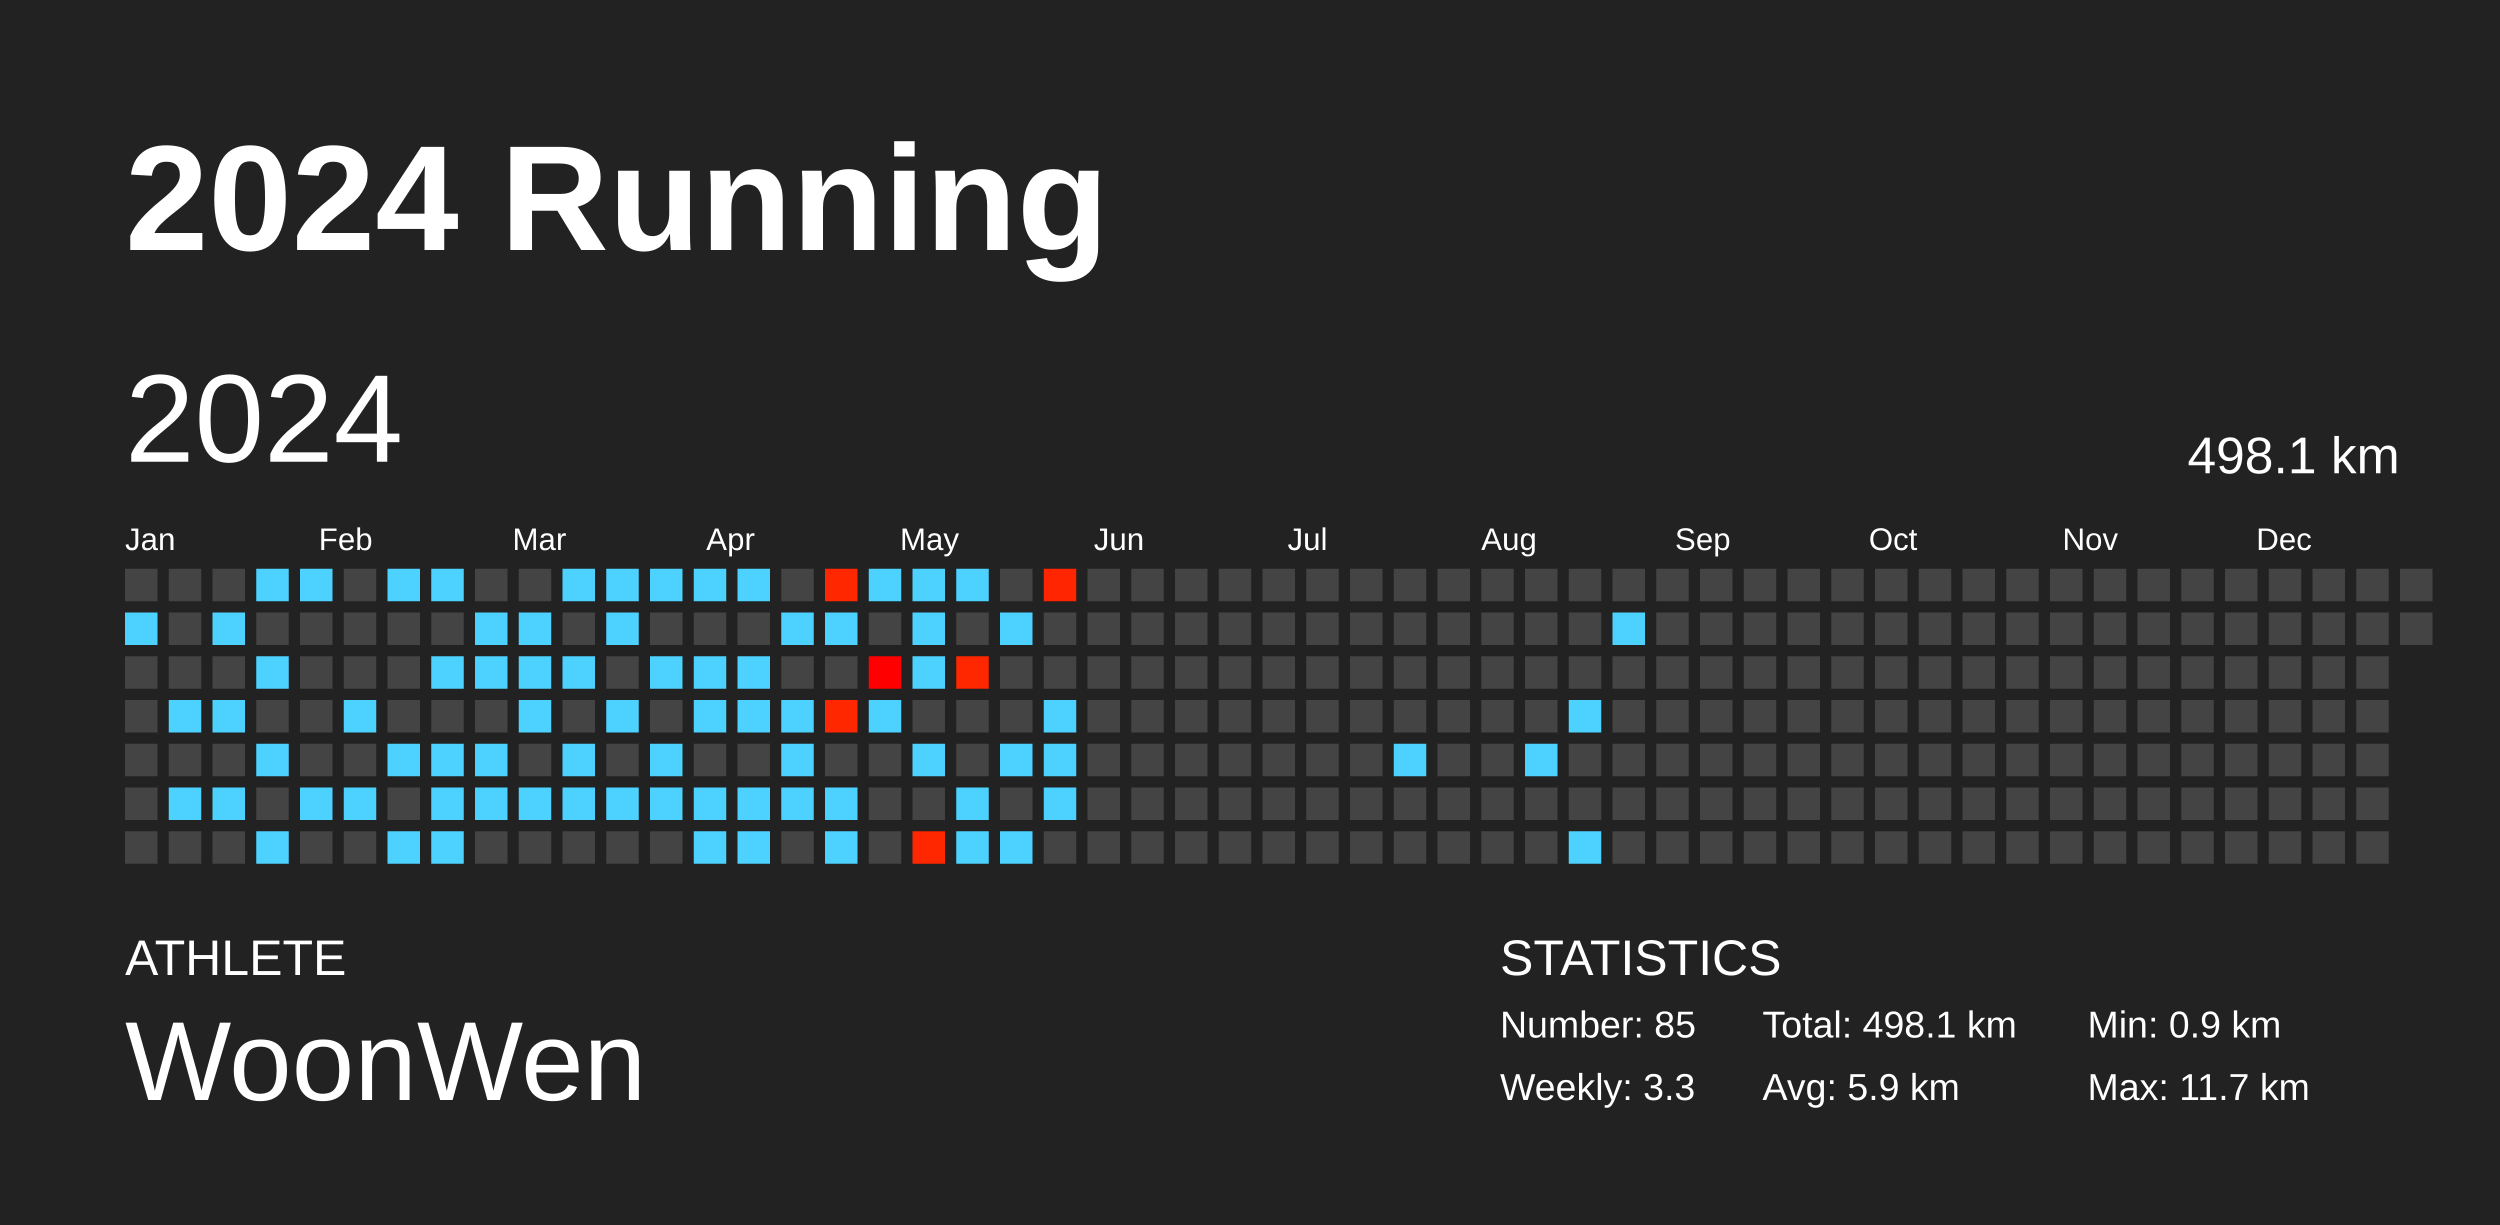
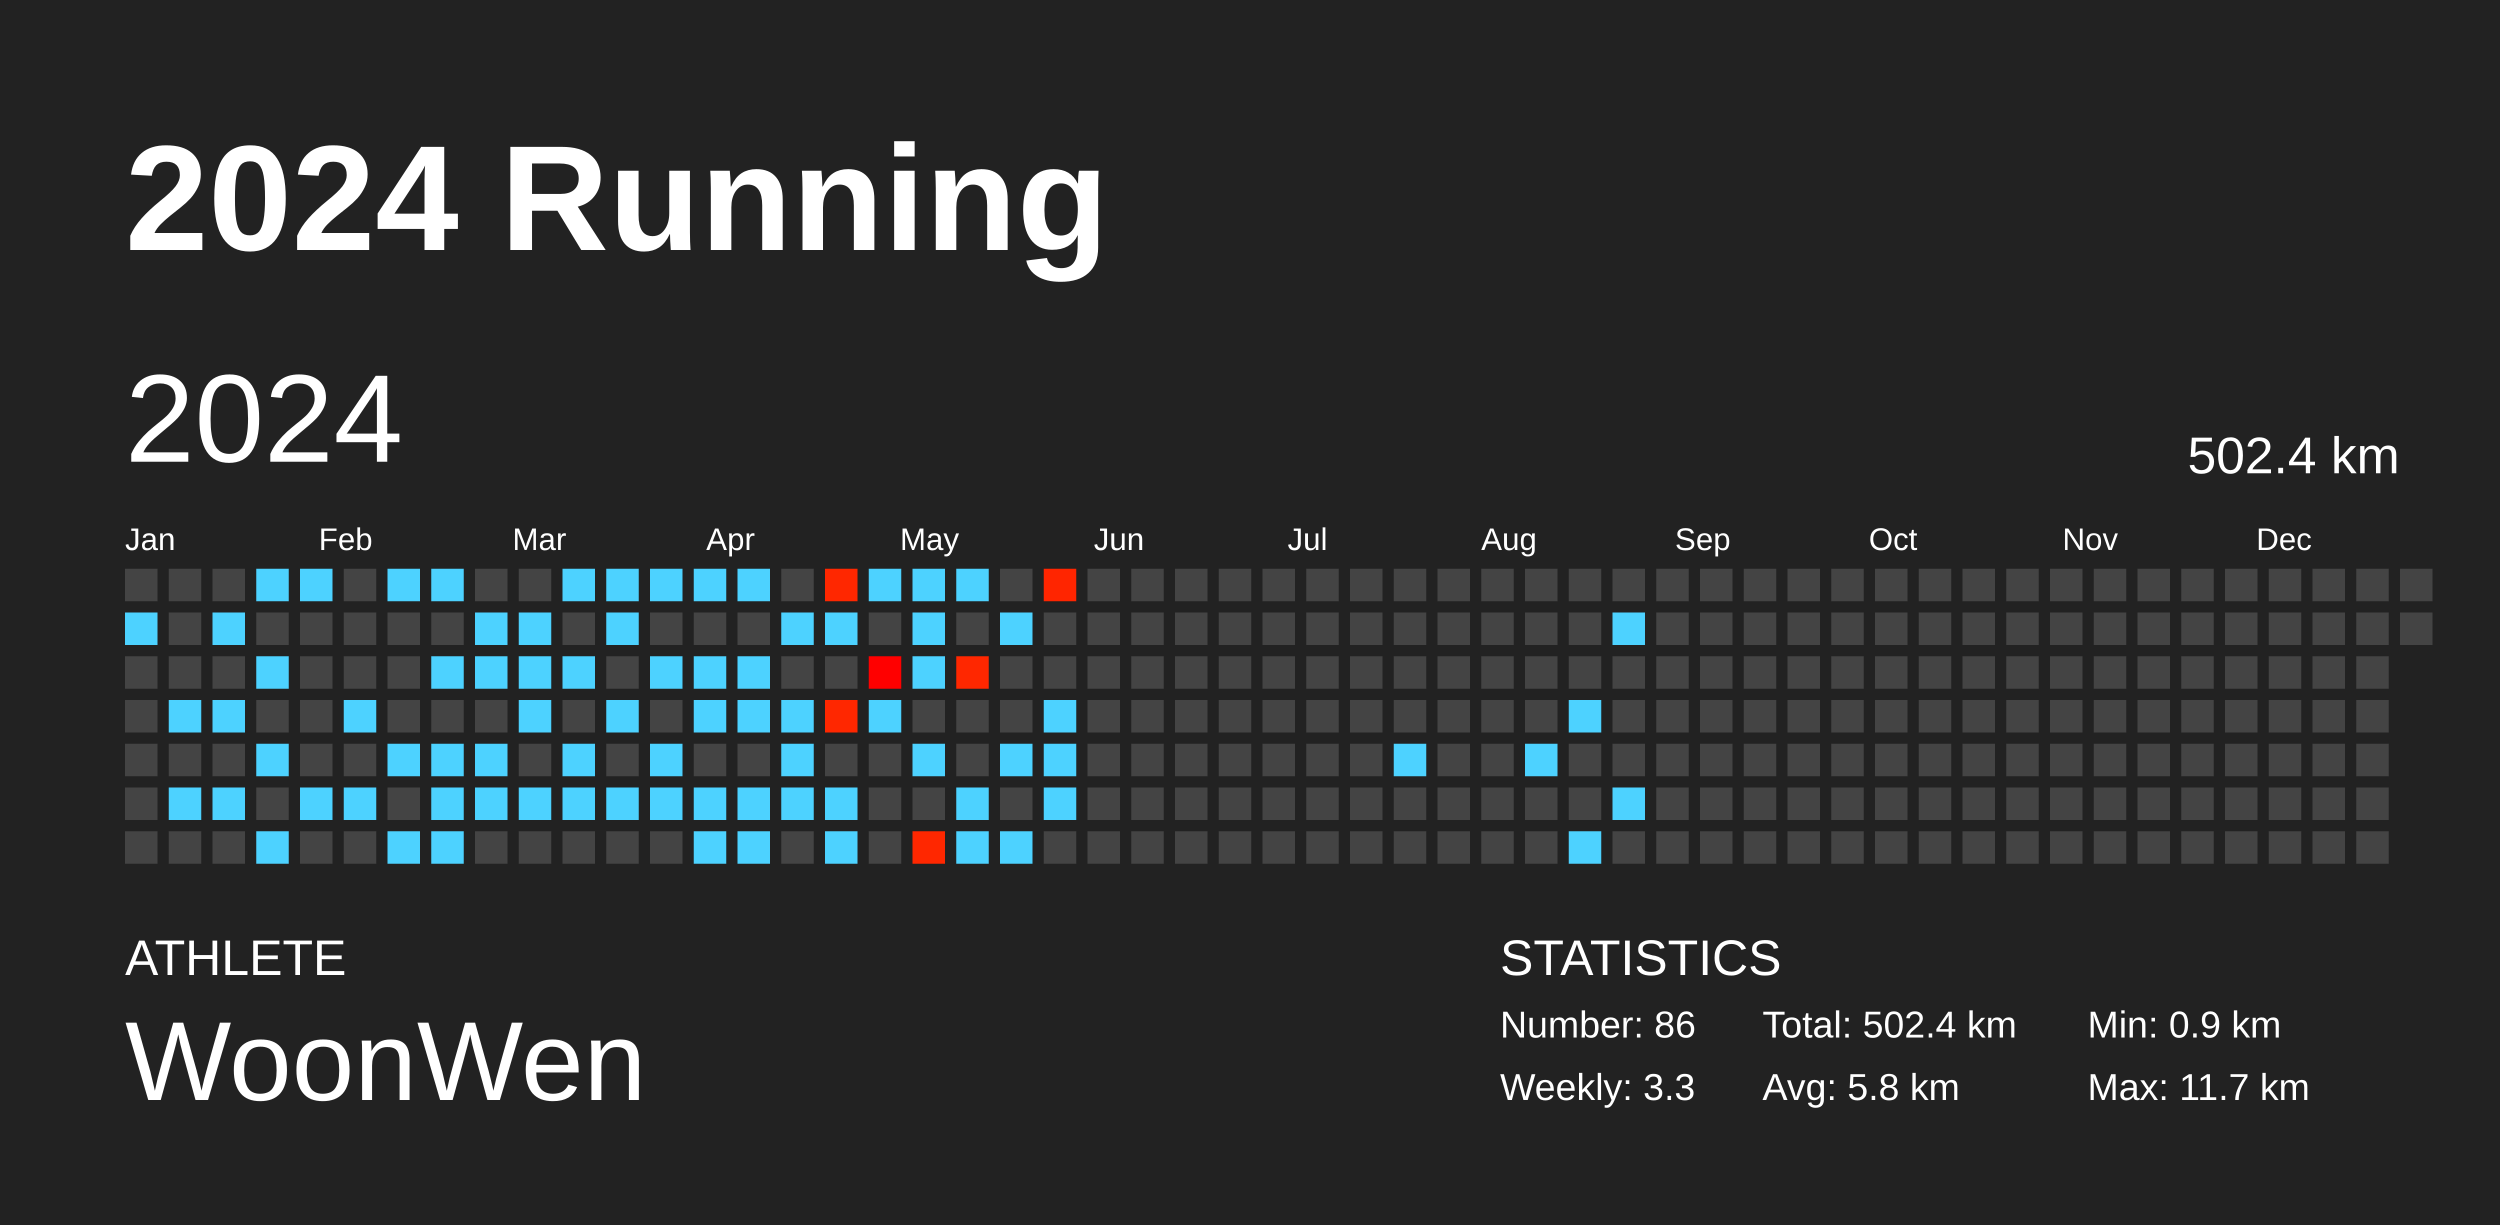
<svg xmlns="http://www.w3.org/2000/svg" baseProfile="full" height="98mm" version="1.1" viewBox="0,0,200,98" width="200mm">
  <defs />
  <rect fill="#222222" height="98" width="200" x="0" y="0" />
  <text fill="#FFFFFF" style="font-size:12px; font-family:Arial; font-weight:bold;" x="10" y="20">2024 Running</text>
  <text fill="#FFFFFF" style="font-size:4px; font-family:Arial" x="10" y="78">ATHLETE</text>
  <text fill="#FFFFFF" style="font-size:9px; font-family:Arial" x="10" y="88">WoonWen</text>
  <text fill="#FFFFFF" style="font-size:4px; font-family:Arial" x="120" y="78">STATISTICS</text>
-   <text fill="#FFFFFF" style="font-size:3px; font-family:Arial" x="120" y="83">Number: 85</text>
+   <text fill="#FFFFFF" style="font-size:3px; font-family:Arial" x="120" y="83">Number: 86</text>
  <text fill="#FFFFFF" style="font-size:3px; font-family:Arial" x="120" y="88">Weekly: 3.3</text>
-   <text fill="#FFFFFF" style="font-size:3px; font-family:Arial" x="141" y="83">Total: 498.1 km</text>
-   <text fill="#FFFFFF" style="font-size:3px; font-family:Arial" x="141" y="88">Avg: 5.9 km</text>
+   <text fill="#FFFFFF" style="font-size:3px; font-family:Arial" x="141" y="83">Total: 502.4 km</text>
+   <text fill="#FFFFFF" style="font-size:3px; font-family:Arial" x="141" y="88">Avg: 5.8 km</text>
  <text fill="#FFFFFF" style="font-size:3px; font-family:Arial" x="167" y="83">Min: 0.9 km</text>
  <text fill="#FFFFFF" style="font-size:3px; font-family:Arial" x="167" y="88">Max: 11.7 km</text>
  <text dominant-baseline="hanging" fill="#FFFFFF" style="font-size:10.0px; font-family:Arial;" x="10" y="30">2024</text>
-   <text dominant-baseline="hanging" fill="#FFFFFF" style="font-size:4.125px; font-family:Arial;" x="175" y="35">498.1 km</text>
+   <text dominant-baseline="hanging" fill="#FFFFFF" style="font-size:4.125px; font-family:Arial;" x="175" y="35">502.4 km</text>
  <text fill="#FFFFFF" style="font-size:2.5px; font-family:Arial" x="10.0" y="44">Jan</text>
  <text fill="#FFFFFF" style="font-size:2.5px; font-family:Arial" x="25.5" y="44">Feb</text>
  <text fill="#FFFFFF" style="font-size:2.5px; font-family:Arial" x="41.0" y="44">Mar</text>
  <text fill="#FFFFFF" style="font-size:2.5px; font-family:Arial" x="56.5" y="44">Apr</text>
  <text fill="#FFFFFF" style="font-size:2.5px; font-family:Arial" x="72.0" y="44">May</text>
  <text fill="#FFFFFF" style="font-size:2.5px; font-family:Arial" x="87.5" y="44">Jun</text>
  <text fill="#FFFFFF" style="font-size:2.5px; font-family:Arial" x="103.0" y="44">Jul</text>
  <text fill="#FFFFFF" style="font-size:2.5px; font-family:Arial" x="118.5" y="44">Aug</text>
  <text fill="#FFFFFF" style="font-size:2.5px; font-family:Arial" x="134.0" y="44">Sep</text>
  <text fill="#FFFFFF" style="font-size:2.5px; font-family:Arial" x="149.5" y="44">Oct</text>
  <text fill="#FFFFFF" style="font-size:2.5px; font-family:Arial" x="165.0" y="44">Nov</text>
  <text fill="#FFFFFF" style="font-size:2.5px; font-family:Arial" x="180.5" y="44">Dec</text>
  <rect fill="#444444" height="2.6" width="2.6" x="10.0" y="45.5" />
  <rect fill="#4dd2ff" height="2.6" width="2.6" x="10.0" y="49.0" />
  <rect fill="#444444" height="2.6" width="2.6" x="10.0" y="52.5" />
  <rect fill="#444444" height="2.6" width="2.6" x="10.0" y="56.0" />
  <rect fill="#444444" height="2.6" width="2.6" x="10.0" y="59.5" />
  <rect fill="#444444" height="2.6" width="2.6" x="10.0" y="63.0" />
  <rect fill="#444444" height="2.6" width="2.6" x="10.0" y="66.5" />
  <rect fill="#444444" height="2.6" width="2.6" x="13.5" y="45.5" />
  <rect fill="#444444" height="2.6" width="2.6" x="13.5" y="49.0" />
  <rect fill="#444444" height="2.6" width="2.6" x="13.5" y="52.5" />
  <rect fill="#4dd2ff" height="2.6" width="2.6" x="13.5" y="56.0" />
  <rect fill="#444444" height="2.6" width="2.6" x="13.5" y="59.5" />
  <rect fill="#4dd2ff" height="2.6" width="2.6" x="13.5" y="63.0" />
  <rect fill="#444444" height="2.6" width="2.6" x="13.5" y="66.5" />
  <rect fill="#444444" height="2.6" width="2.6" x="17.0" y="45.5" />
  <rect fill="#4dd2ff" height="2.6" width="2.6" x="17.0" y="49.0" />
  <rect fill="#444444" height="2.6" width="2.6" x="17.0" y="52.5" />
  <rect fill="#4dd2ff" height="2.6" width="2.6" x="17.0" y="56.0" />
  <rect fill="#444444" height="2.6" width="2.6" x="17.0" y="59.5" />
  <rect fill="#4dd2ff" height="2.6" width="2.6" x="17.0" y="63.0" />
  <rect fill="#444444" height="2.6" width="2.6" x="17.0" y="66.5" />
  <rect fill="#4dd2ff" height="2.6" width="2.6" x="20.5" y="45.5" />
  <rect fill="#444444" height="2.6" width="2.6" x="20.5" y="49.0" />
  <rect fill="#4dd2ff" height="2.6" width="2.6" x="20.5" y="52.5" />
  <rect fill="#444444" height="2.6" width="2.6" x="20.5" y="56.0" />
  <rect fill="#4dd2ff" height="2.6" width="2.6" x="20.5" y="59.5" />
  <rect fill="#444444" height="2.6" width="2.6" x="20.5" y="63.0" />
  <rect fill="#4dd2ff" height="2.6" width="2.6" x="20.5" y="66.5" />
  <rect fill="#4dd2ff" height="2.6" width="2.6" x="24.0" y="45.5" />
  <rect fill="#444444" height="2.6" width="2.6" x="24.0" y="49.0" />
  <rect fill="#444444" height="2.6" width="2.6" x="24.0" y="52.5" />
  <rect fill="#444444" height="2.6" width="2.6" x="24.0" y="56.0" />
  <rect fill="#444444" height="2.6" width="2.6" x="24.0" y="59.5" />
  <rect fill="#4dd2ff" height="2.6" width="2.6" x="24.0" y="63.0" />
  <rect fill="#444444" height="2.6" width="2.6" x="24.0" y="66.5" />
  <rect fill="#444444" height="2.6" width="2.6" x="27.5" y="45.5" />
  <rect fill="#444444" height="2.6" width="2.6" x="27.5" y="49.0" />
  <rect fill="#444444" height="2.6" width="2.6" x="27.5" y="52.5" />
  <rect fill="#4dd2ff" height="2.6" width="2.6" x="27.5" y="56.0" />
  <rect fill="#444444" height="2.6" width="2.6" x="27.5" y="59.5" />
  <rect fill="#4dd2ff" height="2.6" width="2.6" x="27.5" y="63.0" />
  <rect fill="#444444" height="2.6" width="2.6" x="27.5" y="66.5" />
  <rect fill="#4dd2ff" height="2.6" width="2.6" x="31.0" y="45.5" />
  <rect fill="#444444" height="2.6" width="2.6" x="31.0" y="49.0" />
  <rect fill="#444444" height="2.6" width="2.6" x="31.0" y="52.5" />
  <rect fill="#444444" height="2.6" width="2.6" x="31.0" y="56.0" />
  <rect fill="#4dd2ff" height="2.6" width="2.6" x="31.0" y="59.5" />
  <rect fill="#444444" height="2.6" width="2.6" x="31.0" y="63.0" />
  <rect fill="#4dd2ff" height="2.6" width="2.6" x="31.0" y="66.5" />
  <rect fill="#4dd2ff" height="2.6" width="2.6" x="34.5" y="45.5" />
  <rect fill="#444444" height="2.6" width="2.6" x="34.5" y="49.0" />
  <rect fill="#4dd2ff" height="2.6" width="2.6" x="34.5" y="52.5" />
  <rect fill="#444444" height="2.6" width="2.6" x="34.5" y="56.0" />
  <rect fill="#4dd2ff" height="2.6" width="2.6" x="34.5" y="59.5" />
  <rect fill="#4dd2ff" height="2.6" width="2.6" x="34.5" y="63.0" />
  <rect fill="#4dd2ff" height="2.6" width="2.6" x="34.5" y="66.5" />
  <rect fill="#444444" height="2.6" width="2.6" x="38.0" y="45.5" />
  <rect fill="#4dd2ff" height="2.6" width="2.6" x="38.0" y="49.0" />
  <rect fill="#4dd2ff" height="2.6" width="2.6" x="38.0" y="52.5" />
  <rect fill="#444444" height="2.6" width="2.6" x="38.0" y="56.0" />
  <rect fill="#4dd2ff" height="2.6" width="2.6" x="38.0" y="59.5" />
  <rect fill="#4dd2ff" height="2.6" width="2.6" x="38.0" y="63.0" />
  <rect fill="#444444" height="2.6" width="2.6" x="38.0" y="66.5" />
  <rect fill="#444444" height="2.6" width="2.6" x="41.5" y="45.5" />
  <rect fill="#4dd2ff" height="2.6" width="2.6" x="41.5" y="49.0" />
  <rect fill="#4dd2ff" height="2.6" width="2.6" x="41.5" y="52.5" />
  <rect fill="#4dd2ff" height="2.6" width="2.6" x="41.5" y="56.0" />
  <rect fill="#444444" height="2.6" width="2.6" x="41.5" y="59.5" />
  <rect fill="#4dd2ff" height="2.6" width="2.6" x="41.5" y="63.0" />
  <rect fill="#444444" height="2.6" width="2.6" x="41.5" y="66.5" />
  <rect fill="#4dd2ff" height="2.6" width="2.6" x="45.0" y="45.5" />
  <rect fill="#444444" height="2.6" width="2.6" x="45.0" y="49.0" />
  <rect fill="#4dd2ff" height="2.6" width="2.6" x="45.0" y="52.5" />
  <rect fill="#444444" height="2.6" width="2.6" x="45.0" y="56.0" />
  <rect fill="#4dd2ff" height="2.6" width="2.6" x="45.0" y="59.5" />
  <rect fill="#4dd2ff" height="2.6" width="2.6" x="45.0" y="63.0" />
  <rect fill="#444444" height="2.6" width="2.6" x="45.0" y="66.5" />
  <rect fill="#4dd2ff" height="2.6" width="2.6" x="48.5" y="45.5" />
  <rect fill="#4dd2ff" height="2.6" width="2.6" x="48.5" y="49.0" />
  <rect fill="#444444" height="2.6" width="2.6" x="48.5" y="52.5" />
  <rect fill="#4dd2ff" height="2.6" width="2.6" x="48.5" y="56.0" />
  <rect fill="#444444" height="2.6" width="2.6" x="48.5" y="59.5" />
  <rect fill="#4dd2ff" height="2.6" width="2.6" x="48.5" y="63.0" />
  <rect fill="#444444" height="2.6" width="2.6" x="48.5" y="66.5" />
  <rect fill="#4dd2ff" height="2.6" width="2.6" x="52.0" y="45.5" />
  <rect fill="#444444" height="2.6" width="2.6" x="52.0" y="49.0" />
  <rect fill="#4dd2ff" height="2.6" width="2.6" x="52.0" y="52.5" />
  <rect fill="#444444" height="2.6" width="2.6" x="52.0" y="56.0" />
  <rect fill="#4dd2ff" height="2.6" width="2.6" x="52.0" y="59.5" />
  <rect fill="#4dd2ff" height="2.6" width="2.6" x="52.0" y="63.0" />
  <rect fill="#444444" height="2.6" width="2.6" x="52.0" y="66.5" />
  <rect fill="#4dd2ff" height="2.6" width="2.6" x="55.5" y="45.5" />
  <rect fill="#444444" height="2.6" width="2.6" x="55.5" y="49.0" />
  <rect fill="#4dd2ff" height="2.6" width="2.6" x="55.5" y="52.5" />
  <rect fill="#4dd2ff" height="2.6" width="2.6" x="55.5" y="56.0" />
  <rect fill="#444444" height="2.6" width="2.6" x="55.5" y="59.5" />
  <rect fill="#4dd2ff" height="2.6" width="2.6" x="55.5" y="63.0" />
  <rect fill="#4dd2ff" height="2.6" width="2.6" x="55.5" y="66.5" />
  <rect fill="#4dd2ff" height="2.6" width="2.6" x="59.0" y="45.5" />
  <rect fill="#444444" height="2.6" width="2.6" x="59.0" y="49.0" />
  <rect fill="#4dd2ff" height="2.6" width="2.6" x="59.0" y="52.5" />
  <rect fill="#4dd2ff" height="2.6" width="2.6" x="59.0" y="56.0" />
  <rect fill="#444444" height="2.6" width="2.6" x="59.0" y="59.5" />
  <rect fill="#4dd2ff" height="2.6" width="2.6" x="59.0" y="63.0" />
  <rect fill="#4dd2ff" height="2.6" width="2.6" x="59.0" y="66.5" />
  <rect fill="#444444" height="2.6" width="2.6" x="62.5" y="45.5" />
  <rect fill="#4dd2ff" height="2.6" width="2.6" x="62.5" y="49.0" />
  <rect fill="#444444" height="2.6" width="2.6" x="62.5" y="52.5" />
  <rect fill="#4dd2ff" height="2.6" width="2.6" x="62.5" y="56.0" />
  <rect fill="#4dd2ff" height="2.6" width="2.6" x="62.5" y="59.5" />
  <rect fill="#4dd2ff" height="2.6" width="2.6" x="62.5" y="63.0" />
  <rect fill="#444444" height="2.6" width="2.6" x="62.5" y="66.5" />
  <rect fill="#ff2700" height="2.6" width="2.6" x="66.0" y="45.5" />
  <rect fill="#4dd2ff" height="2.6" width="2.6" x="66.0" y="49.0" />
  <rect fill="#444444" height="2.6" width="2.6" x="66.0" y="52.5" />
  <rect fill="#ff2700" height="2.6" width="2.6" x="66.0" y="56.0" />
  <rect fill="#444444" height="2.6" width="2.6" x="66.0" y="59.5" />
  <rect fill="#4dd2ff" height="2.6" width="2.6" x="66.0" y="63.0" />
  <rect fill="#4dd2ff" height="2.6" width="2.6" x="66.0" y="66.5" />
  <rect fill="#4dd2ff" height="2.6" width="2.6" x="69.5" y="45.5" />
  <rect fill="#444444" height="2.6" width="2.6" x="69.5" y="49.0" />
  <rect fill="#ff0000" height="2.6" width="2.6" x="69.5" y="52.5" />
  <rect fill="#4dd2ff" height="2.6" width="2.6" x="69.5" y="56.0" />
  <rect fill="#444444" height="2.6" width="2.6" x="69.5" y="59.5" />
  <rect fill="#444444" height="2.6" width="2.6" x="69.5" y="63.0" />
  <rect fill="#444444" height="2.6" width="2.6" x="69.5" y="66.5" />
  <rect fill="#4dd2ff" height="2.6" width="2.6" x="73.0" y="45.5" />
  <rect fill="#4dd2ff" height="2.6" width="2.6" x="73.0" y="49.0" />
  <rect fill="#4dd2ff" height="2.6" width="2.6" x="73.0" y="52.5" />
  <rect fill="#444444" height="2.6" width="2.6" x="73.0" y="56.0" />
  <rect fill="#4dd2ff" height="2.6" width="2.6" x="73.0" y="59.5" />
  <rect fill="#444444" height="2.6" width="2.6" x="73.0" y="63.0" />
  <rect fill="#ff2700" height="2.6" width="2.6" x="73.0" y="66.5" />
  <rect fill="#4dd2ff" height="2.6" width="2.6" x="76.5" y="45.5" />
  <rect fill="#444444" height="2.6" width="2.6" x="76.5" y="49.0" />
  <rect fill="#ff2700" height="2.6" width="2.6" x="76.5" y="52.5" />
  <rect fill="#444444" height="2.6" width="2.6" x="76.5" y="56.0" />
  <rect fill="#444444" height="2.6" width="2.6" x="76.5" y="59.5" />
  <rect fill="#4dd2ff" height="2.6" width="2.6" x="76.5" y="63.0" />
  <rect fill="#4dd2ff" height="2.6" width="2.6" x="76.5" y="66.5" />
  <rect fill="#444444" height="2.6" width="2.6" x="80.0" y="45.5" />
  <rect fill="#4dd2ff" height="2.6" width="2.6" x="80.0" y="49.0" />
  <rect fill="#444444" height="2.6" width="2.6" x="80.0" y="52.5" />
  <rect fill="#444444" height="2.6" width="2.6" x="80.0" y="56.0" />
  <rect fill="#4dd2ff" height="2.6" width="2.6" x="80.0" y="59.5" />
  <rect fill="#444444" height="2.6" width="2.6" x="80.0" y="63.0" />
  <rect fill="#4dd2ff" height="2.6" width="2.6" x="80.0" y="66.5" />
  <rect fill="#ff2500" height="2.6" width="2.6" x="83.5" y="45.5" />
  <rect fill="#444444" height="2.6" width="2.6" x="83.5" y="49.0" />
  <rect fill="#444444" height="2.6" width="2.6" x="83.5" y="52.5" />
  <rect fill="#4dd2ff" height="2.6" width="2.6" x="83.5" y="56.0" />
  <rect fill="#4dd2ff" height="2.6" width="2.6" x="83.5" y="59.5" />
  <rect fill="#4dd2ff" height="2.6" width="2.6" x="83.5" y="63.0" />
  <rect fill="#444444" height="2.6" width="2.6" x="83.5" y="66.5" />
  <rect fill="#444444" height="2.6" width="2.6" x="87.0" y="45.5" />
  <rect fill="#444444" height="2.6" width="2.6" x="87.0" y="49.0" />
  <rect fill="#444444" height="2.6" width="2.6" x="87.0" y="52.5" />
  <rect fill="#444444" height="2.6" width="2.6" x="87.0" y="56.0" />
  <rect fill="#444444" height="2.6" width="2.6" x="87.0" y="59.5" />
  <rect fill="#444444" height="2.6" width="2.6" x="87.0" y="63.0" />
  <rect fill="#444444" height="2.6" width="2.6" x="87.0" y="66.5" />
  <rect fill="#444444" height="2.6" width="2.6" x="90.5" y="45.5" />
  <rect fill="#444444" height="2.6" width="2.6" x="90.5" y="49.0" />
  <rect fill="#444444" height="2.6" width="2.6" x="90.5" y="52.5" />
  <rect fill="#444444" height="2.6" width="2.6" x="90.5" y="56.0" />
  <rect fill="#444444" height="2.6" width="2.6" x="90.5" y="59.5" />
  <rect fill="#444444" height="2.6" width="2.6" x="90.5" y="63.0" />
  <rect fill="#444444" height="2.6" width="2.6" x="90.5" y="66.5" />
  <rect fill="#444444" height="2.6" width="2.6" x="94.0" y="45.5" />
  <rect fill="#444444" height="2.6" width="2.6" x="94.0" y="49.0" />
  <rect fill="#444444" height="2.6" width="2.6" x="94.0" y="52.5" />
  <rect fill="#444444" height="2.6" width="2.6" x="94.0" y="56.0" />
  <rect fill="#444444" height="2.6" width="2.6" x="94.0" y="59.5" />
  <rect fill="#444444" height="2.6" width="2.6" x="94.0" y="63.0" />
  <rect fill="#444444" height="2.6" width="2.6" x="94.0" y="66.5" />
  <rect fill="#444444" height="2.6" width="2.6" x="97.5" y="45.5" />
  <rect fill="#444444" height="2.6" width="2.6" x="97.5" y="49.0" />
  <rect fill="#444444" height="2.6" width="2.6" x="97.5" y="52.5" />
  <rect fill="#444444" height="2.6" width="2.6" x="97.5" y="56.0" />
  <rect fill="#444444" height="2.6" width="2.6" x="97.5" y="59.5" />
  <rect fill="#444444" height="2.6" width="2.6" x="97.5" y="63.0" />
  <rect fill="#444444" height="2.6" width="2.6" x="97.5" y="66.5" />
  <rect fill="#444444" height="2.6" width="2.6" x="101.0" y="45.5" />
  <rect fill="#444444" height="2.6" width="2.6" x="101.0" y="49.0" />
  <rect fill="#444444" height="2.6" width="2.6" x="101.0" y="52.5" />
  <rect fill="#444444" height="2.6" width="2.6" x="101.0" y="56.0" />
  <rect fill="#444444" height="2.6" width="2.6" x="101.0" y="59.5" />
  <rect fill="#444444" height="2.6" width="2.6" x="101.0" y="63.0" />
  <rect fill="#444444" height="2.6" width="2.6" x="101.0" y="66.5" />
  <rect fill="#444444" height="2.6" width="2.6" x="104.5" y="45.5" />
  <rect fill="#444444" height="2.6" width="2.6" x="104.5" y="49.0" />
  <rect fill="#444444" height="2.6" width="2.6" x="104.5" y="52.5" />
  <rect fill="#444444" height="2.6" width="2.6" x="104.5" y="56.0" />
  <rect fill="#444444" height="2.6" width="2.6" x="104.5" y="59.5" />
  <rect fill="#444444" height="2.6" width="2.6" x="104.5" y="63.0" />
  <rect fill="#444444" height="2.6" width="2.6" x="104.5" y="66.5" />
  <rect fill="#444444" height="2.6" width="2.6" x="108.0" y="45.5" />
  <rect fill="#444444" height="2.6" width="2.6" x="108.0" y="49.0" />
  <rect fill="#444444" height="2.6" width="2.6" x="108.0" y="52.5" />
  <rect fill="#444444" height="2.6" width="2.6" x="108.0" y="56.0" />
  <rect fill="#444444" height="2.6" width="2.6" x="108.0" y="59.5" />
  <rect fill="#444444" height="2.6" width="2.6" x="108.0" y="63.0" />
  <rect fill="#444444" height="2.6" width="2.6" x="108.0" y="66.5" />
  <rect fill="#444444" height="2.6" width="2.6" x="111.5" y="45.5" />
  <rect fill="#444444" height="2.6" width="2.6" x="111.5" y="49.0" />
  <rect fill="#444444" height="2.6" width="2.6" x="111.5" y="52.5" />
  <rect fill="#444444" height="2.6" width="2.6" x="111.5" y="56.0" />
  <rect fill="#4dd2ff" height="2.6" width="2.6" x="111.5" y="59.5" />
  <rect fill="#444444" height="2.6" width="2.6" x="111.5" y="63.0" />
  <rect fill="#444444" height="2.6" width="2.6" x="111.5" y="66.5" />
  <rect fill="#444444" height="2.6" width="2.6" x="115.0" y="45.5" />
  <rect fill="#444444" height="2.6" width="2.6" x="115.0" y="49.0" />
  <rect fill="#444444" height="2.6" width="2.6" x="115.0" y="52.5" />
  <rect fill="#444444" height="2.6" width="2.6" x="115.0" y="56.0" />
  <rect fill="#444444" height="2.6" width="2.6" x="115.0" y="59.5" />
  <rect fill="#444444" height="2.6" width="2.6" x="115.0" y="63.0" />
  <rect fill="#444444" height="2.6" width="2.6" x="115.0" y="66.5" />
  <rect fill="#444444" height="2.6" width="2.6" x="118.5" y="45.5" />
  <rect fill="#444444" height="2.6" width="2.6" x="118.5" y="49.0" />
  <rect fill="#444444" height="2.6" width="2.6" x="118.5" y="52.5" />
  <rect fill="#444444" height="2.6" width="2.6" x="118.5" y="56.0" />
  <rect fill="#444444" height="2.6" width="2.6" x="118.5" y="59.5" />
  <rect fill="#444444" height="2.6" width="2.6" x="118.5" y="63.0" />
  <rect fill="#444444" height="2.6" width="2.6" x="118.5" y="66.5" />
  <rect fill="#444444" height="2.6" width="2.6" x="122.0" y="45.5" />
  <rect fill="#444444" height="2.6" width="2.6" x="122.0" y="49.0" />
  <rect fill="#444444" height="2.6" width="2.6" x="122.0" y="52.5" />
  <rect fill="#444444" height="2.6" width="2.6" x="122.0" y="56.0" />
  <rect fill="#4dd2ff" height="2.6" width="2.6" x="122.0" y="59.5" />
  <rect fill="#444444" height="2.6" width="2.6" x="122.0" y="63.0" />
  <rect fill="#444444" height="2.6" width="2.6" x="122.0" y="66.5" />
  <rect fill="#444444" height="2.6" width="2.6" x="125.5" y="45.5" />
  <rect fill="#444444" height="2.6" width="2.6" x="125.5" y="49.0" />
  <rect fill="#444444" height="2.6" width="2.6" x="125.5" y="52.5" />
  <rect fill="#4dd2ff" height="2.6" width="2.6" x="125.5" y="56.0" />
  <rect fill="#444444" height="2.6" width="2.6" x="125.5" y="59.5" />
  <rect fill="#444444" height="2.6" width="2.6" x="125.5" y="63.0" />
  <rect fill="#4dd2ff" height="2.6" width="2.6" x="125.5" y="66.5" />
  <rect fill="#444444" height="2.6" width="2.6" x="129.0" y="45.5" />
  <rect fill="#4dd2ff" height="2.6" width="2.6" x="129.0" y="49.0" />
  <rect fill="#444444" height="2.6" width="2.6" x="129.0" y="52.5" />
  <rect fill="#444444" height="2.6" width="2.6" x="129.0" y="56.0" />
  <rect fill="#444444" height="2.6" width="2.6" x="129.0" y="59.5" />
-   <rect fill="#444444" height="2.6" width="2.6" x="129.0" y="63.0" />
+   <rect fill="#4dd2ff" height="2.6" width="2.6" x="129.0" y="63.0" />
  <rect fill="#444444" height="2.6" width="2.6" x="129.0" y="66.5" />
  <rect fill="#444444" height="2.6" width="2.6" x="132.5" y="45.5" />
  <rect fill="#444444" height="2.6" width="2.6" x="132.5" y="49.0" />
  <rect fill="#444444" height="2.6" width="2.6" x="132.5" y="52.5" />
  <rect fill="#444444" height="2.6" width="2.6" x="132.5" y="56.0" />
  <rect fill="#444444" height="2.6" width="2.6" x="132.5" y="59.5" />
  <rect fill="#444444" height="2.6" width="2.6" x="132.5" y="63.0" />
  <rect fill="#444444" height="2.6" width="2.6" x="132.5" y="66.5" />
  <rect fill="#444444" height="2.6" width="2.6" x="136.0" y="45.5" />
  <rect fill="#444444" height="2.6" width="2.6" x="136.0" y="49.0" />
  <rect fill="#444444" height="2.6" width="2.6" x="136.0" y="52.5" />
  <rect fill="#444444" height="2.6" width="2.6" x="136.0" y="56.0" />
  <rect fill="#444444" height="2.6" width="2.6" x="136.0" y="59.5" />
  <rect fill="#444444" height="2.6" width="2.6" x="136.0" y="63.0" />
  <rect fill="#444444" height="2.6" width="2.6" x="136.0" y="66.5" />
  <rect fill="#444444" height="2.6" width="2.6" x="139.5" y="45.5" />
  <rect fill="#444444" height="2.6" width="2.6" x="139.5" y="49.0" />
  <rect fill="#444444" height="2.6" width="2.6" x="139.5" y="52.5" />
  <rect fill="#444444" height="2.6" width="2.6" x="139.5" y="56.0" />
  <rect fill="#444444" height="2.6" width="2.6" x="139.5" y="59.5" />
  <rect fill="#444444" height="2.6" width="2.6" x="139.5" y="63.0" />
  <rect fill="#444444" height="2.6" width="2.6" x="139.5" y="66.5" />
  <rect fill="#444444" height="2.6" width="2.6" x="143.0" y="45.5" />
  <rect fill="#444444" height="2.6" width="2.6" x="143.0" y="49.0" />
  <rect fill="#444444" height="2.6" width="2.6" x="143.0" y="52.5" />
  <rect fill="#444444" height="2.6" width="2.6" x="143.0" y="56.0" />
  <rect fill="#444444" height="2.6" width="2.6" x="143.0" y="59.5" />
  <rect fill="#444444" height="2.6" width="2.6" x="143.0" y="63.0" />
  <rect fill="#444444" height="2.6" width="2.6" x="143.0" y="66.5" />
  <rect fill="#444444" height="2.6" width="2.6" x="146.5" y="45.5" />
  <rect fill="#444444" height="2.6" width="2.6" x="146.5" y="49.0" />
  <rect fill="#444444" height="2.6" width="2.6" x="146.5" y="52.5" />
  <rect fill="#444444" height="2.6" width="2.6" x="146.5" y="56.0" />
  <rect fill="#444444" height="2.6" width="2.6" x="146.5" y="59.5" />
  <rect fill="#444444" height="2.6" width="2.6" x="146.5" y="63.0" />
  <rect fill="#444444" height="2.6" width="2.6" x="146.5" y="66.5" />
  <rect fill="#444444" height="2.6" width="2.6" x="150.0" y="45.5" />
  <rect fill="#444444" height="2.6" width="2.6" x="150.0" y="49.0" />
  <rect fill="#444444" height="2.6" width="2.6" x="150.0" y="52.5" />
  <rect fill="#444444" height="2.6" width="2.6" x="150.0" y="56.0" />
  <rect fill="#444444" height="2.6" width="2.6" x="150.0" y="59.5" />
  <rect fill="#444444" height="2.6" width="2.6" x="150.0" y="63.0" />
  <rect fill="#444444" height="2.6" width="2.6" x="150.0" y="66.5" />
  <rect fill="#444444" height="2.6" width="2.6" x="153.5" y="45.5" />
  <rect fill="#444444" height="2.6" width="2.6" x="153.5" y="49.0" />
  <rect fill="#444444" height="2.6" width="2.6" x="153.5" y="52.5" />
  <rect fill="#444444" height="2.6" width="2.6" x="153.5" y="56.0" />
  <rect fill="#444444" height="2.6" width="2.6" x="153.5" y="59.5" />
  <rect fill="#444444" height="2.6" width="2.6" x="153.5" y="63.0" />
  <rect fill="#444444" height="2.6" width="2.6" x="153.5" y="66.5" />
  <rect fill="#444444" height="2.6" width="2.6" x="157.0" y="45.5" />
  <rect fill="#444444" height="2.6" width="2.6" x="157.0" y="49.0" />
  <rect fill="#444444" height="2.6" width="2.6" x="157.0" y="52.5" />
  <rect fill="#444444" height="2.6" width="2.6" x="157.0" y="56.0" />
  <rect fill="#444444" height="2.6" width="2.6" x="157.0" y="59.5" />
  <rect fill="#444444" height="2.6" width="2.6" x="157.0" y="63.0" />
  <rect fill="#444444" height="2.6" width="2.6" x="157.0" y="66.5" />
  <rect fill="#444444" height="2.6" width="2.6" x="160.5" y="45.5" />
  <rect fill="#444444" height="2.6" width="2.6" x="160.5" y="49.0" />
  <rect fill="#444444" height="2.6" width="2.6" x="160.5" y="52.5" />
  <rect fill="#444444" height="2.6" width="2.6" x="160.5" y="56.0" />
  <rect fill="#444444" height="2.6" width="2.6" x="160.5" y="59.5" />
  <rect fill="#444444" height="2.6" width="2.6" x="160.5" y="63.0" />
  <rect fill="#444444" height="2.6" width="2.6" x="160.5" y="66.5" />
  <rect fill="#444444" height="2.6" width="2.6" x="164.0" y="45.5" />
  <rect fill="#444444" height="2.6" width="2.6" x="164.0" y="49.0" />
  <rect fill="#444444" height="2.6" width="2.6" x="164.0" y="52.5" />
  <rect fill="#444444" height="2.6" width="2.6" x="164.0" y="56.0" />
  <rect fill="#444444" height="2.6" width="2.6" x="164.0" y="59.5" />
  <rect fill="#444444" height="2.6" width="2.6" x="164.0" y="63.0" />
  <rect fill="#444444" height="2.6" width="2.6" x="164.0" y="66.5" />
  <rect fill="#444444" height="2.6" width="2.6" x="167.5" y="45.5" />
  <rect fill="#444444" height="2.6" width="2.6" x="167.5" y="49.0" />
  <rect fill="#444444" height="2.6" width="2.6" x="167.5" y="52.5" />
  <rect fill="#444444" height="2.6" width="2.6" x="167.5" y="56.0" />
  <rect fill="#444444" height="2.6" width="2.6" x="167.5" y="59.5" />
  <rect fill="#444444" height="2.6" width="2.6" x="167.5" y="63.0" />
  <rect fill="#444444" height="2.6" width="2.6" x="167.5" y="66.5" />
  <rect fill="#444444" height="2.6" width="2.6" x="171.0" y="45.5" />
  <rect fill="#444444" height="2.6" width="2.6" x="171.0" y="49.0" />
  <rect fill="#444444" height="2.6" width="2.6" x="171.0" y="52.5" />
  <rect fill="#444444" height="2.6" width="2.6" x="171.0" y="56.0" />
  <rect fill="#444444" height="2.6" width="2.6" x="171.0" y="59.5" />
  <rect fill="#444444" height="2.6" width="2.6" x="171.0" y="63.0" />
  <rect fill="#444444" height="2.6" width="2.6" x="171.0" y="66.5" />
  <rect fill="#444444" height="2.6" width="2.6" x="174.5" y="45.5" />
  <rect fill="#444444" height="2.6" width="2.6" x="174.5" y="49.0" />
  <rect fill="#444444" height="2.6" width="2.6" x="174.5" y="52.5" />
  <rect fill="#444444" height="2.6" width="2.6" x="174.5" y="56.0" />
  <rect fill="#444444" height="2.6" width="2.6" x="174.5" y="59.5" />
  <rect fill="#444444" height="2.6" width="2.6" x="174.5" y="63.0" />
  <rect fill="#444444" height="2.6" width="2.6" x="174.5" y="66.5" />
  <rect fill="#444444" height="2.6" width="2.6" x="178.0" y="45.5" />
  <rect fill="#444444" height="2.6" width="2.6" x="178.0" y="49.0" />
  <rect fill="#444444" height="2.6" width="2.6" x="178.0" y="52.5" />
  <rect fill="#444444" height="2.6" width="2.6" x="178.0" y="56.0" />
  <rect fill="#444444" height="2.6" width="2.6" x="178.0" y="59.5" />
  <rect fill="#444444" height="2.6" width="2.6" x="178.0" y="63.0" />
  <rect fill="#444444" height="2.6" width="2.6" x="178.0" y="66.5" />
  <rect fill="#444444" height="2.6" width="2.6" x="181.5" y="45.5" />
  <rect fill="#444444" height="2.6" width="2.6" x="181.5" y="49.0" />
  <rect fill="#444444" height="2.6" width="2.6" x="181.5" y="52.5" />
  <rect fill="#444444" height="2.6" width="2.6" x="181.5" y="56.0" />
  <rect fill="#444444" height="2.6" width="2.6" x="181.5" y="59.5" />
  <rect fill="#444444" height="2.6" width="2.6" x="181.5" y="63.0" />
  <rect fill="#444444" height="2.6" width="2.6" x="181.5" y="66.5" />
  <rect fill="#444444" height="2.6" width="2.6" x="185.0" y="45.5" />
  <rect fill="#444444" height="2.6" width="2.6" x="185.0" y="49.0" />
  <rect fill="#444444" height="2.6" width="2.6" x="185.0" y="52.5" />
  <rect fill="#444444" height="2.6" width="2.6" x="185.0" y="56.0" />
  <rect fill="#444444" height="2.6" width="2.6" x="185.0" y="59.5" />
  <rect fill="#444444" height="2.6" width="2.6" x="185.0" y="63.0" />
  <rect fill="#444444" height="2.6" width="2.6" x="185.0" y="66.5" />
  <rect fill="#444444" height="2.6" width="2.6" x="188.5" y="45.5" />
  <rect fill="#444444" height="2.6" width="2.6" x="188.5" y="49.0" />
  <rect fill="#444444" height="2.6" width="2.6" x="188.5" y="52.5" />
  <rect fill="#444444" height="2.6" width="2.6" x="188.5" y="56.0" />
  <rect fill="#444444" height="2.6" width="2.6" x="188.5" y="59.5" />
  <rect fill="#444444" height="2.6" width="2.6" x="188.5" y="63.0" />
  <rect fill="#444444" height="2.6" width="2.6" x="188.5" y="66.5" />
  <rect fill="#444444" height="2.6" width="2.6" x="192.0" y="45.5" />
  <rect fill="#444444" height="2.6" width="2.6" x="192.0" y="49.0" />
</svg>
